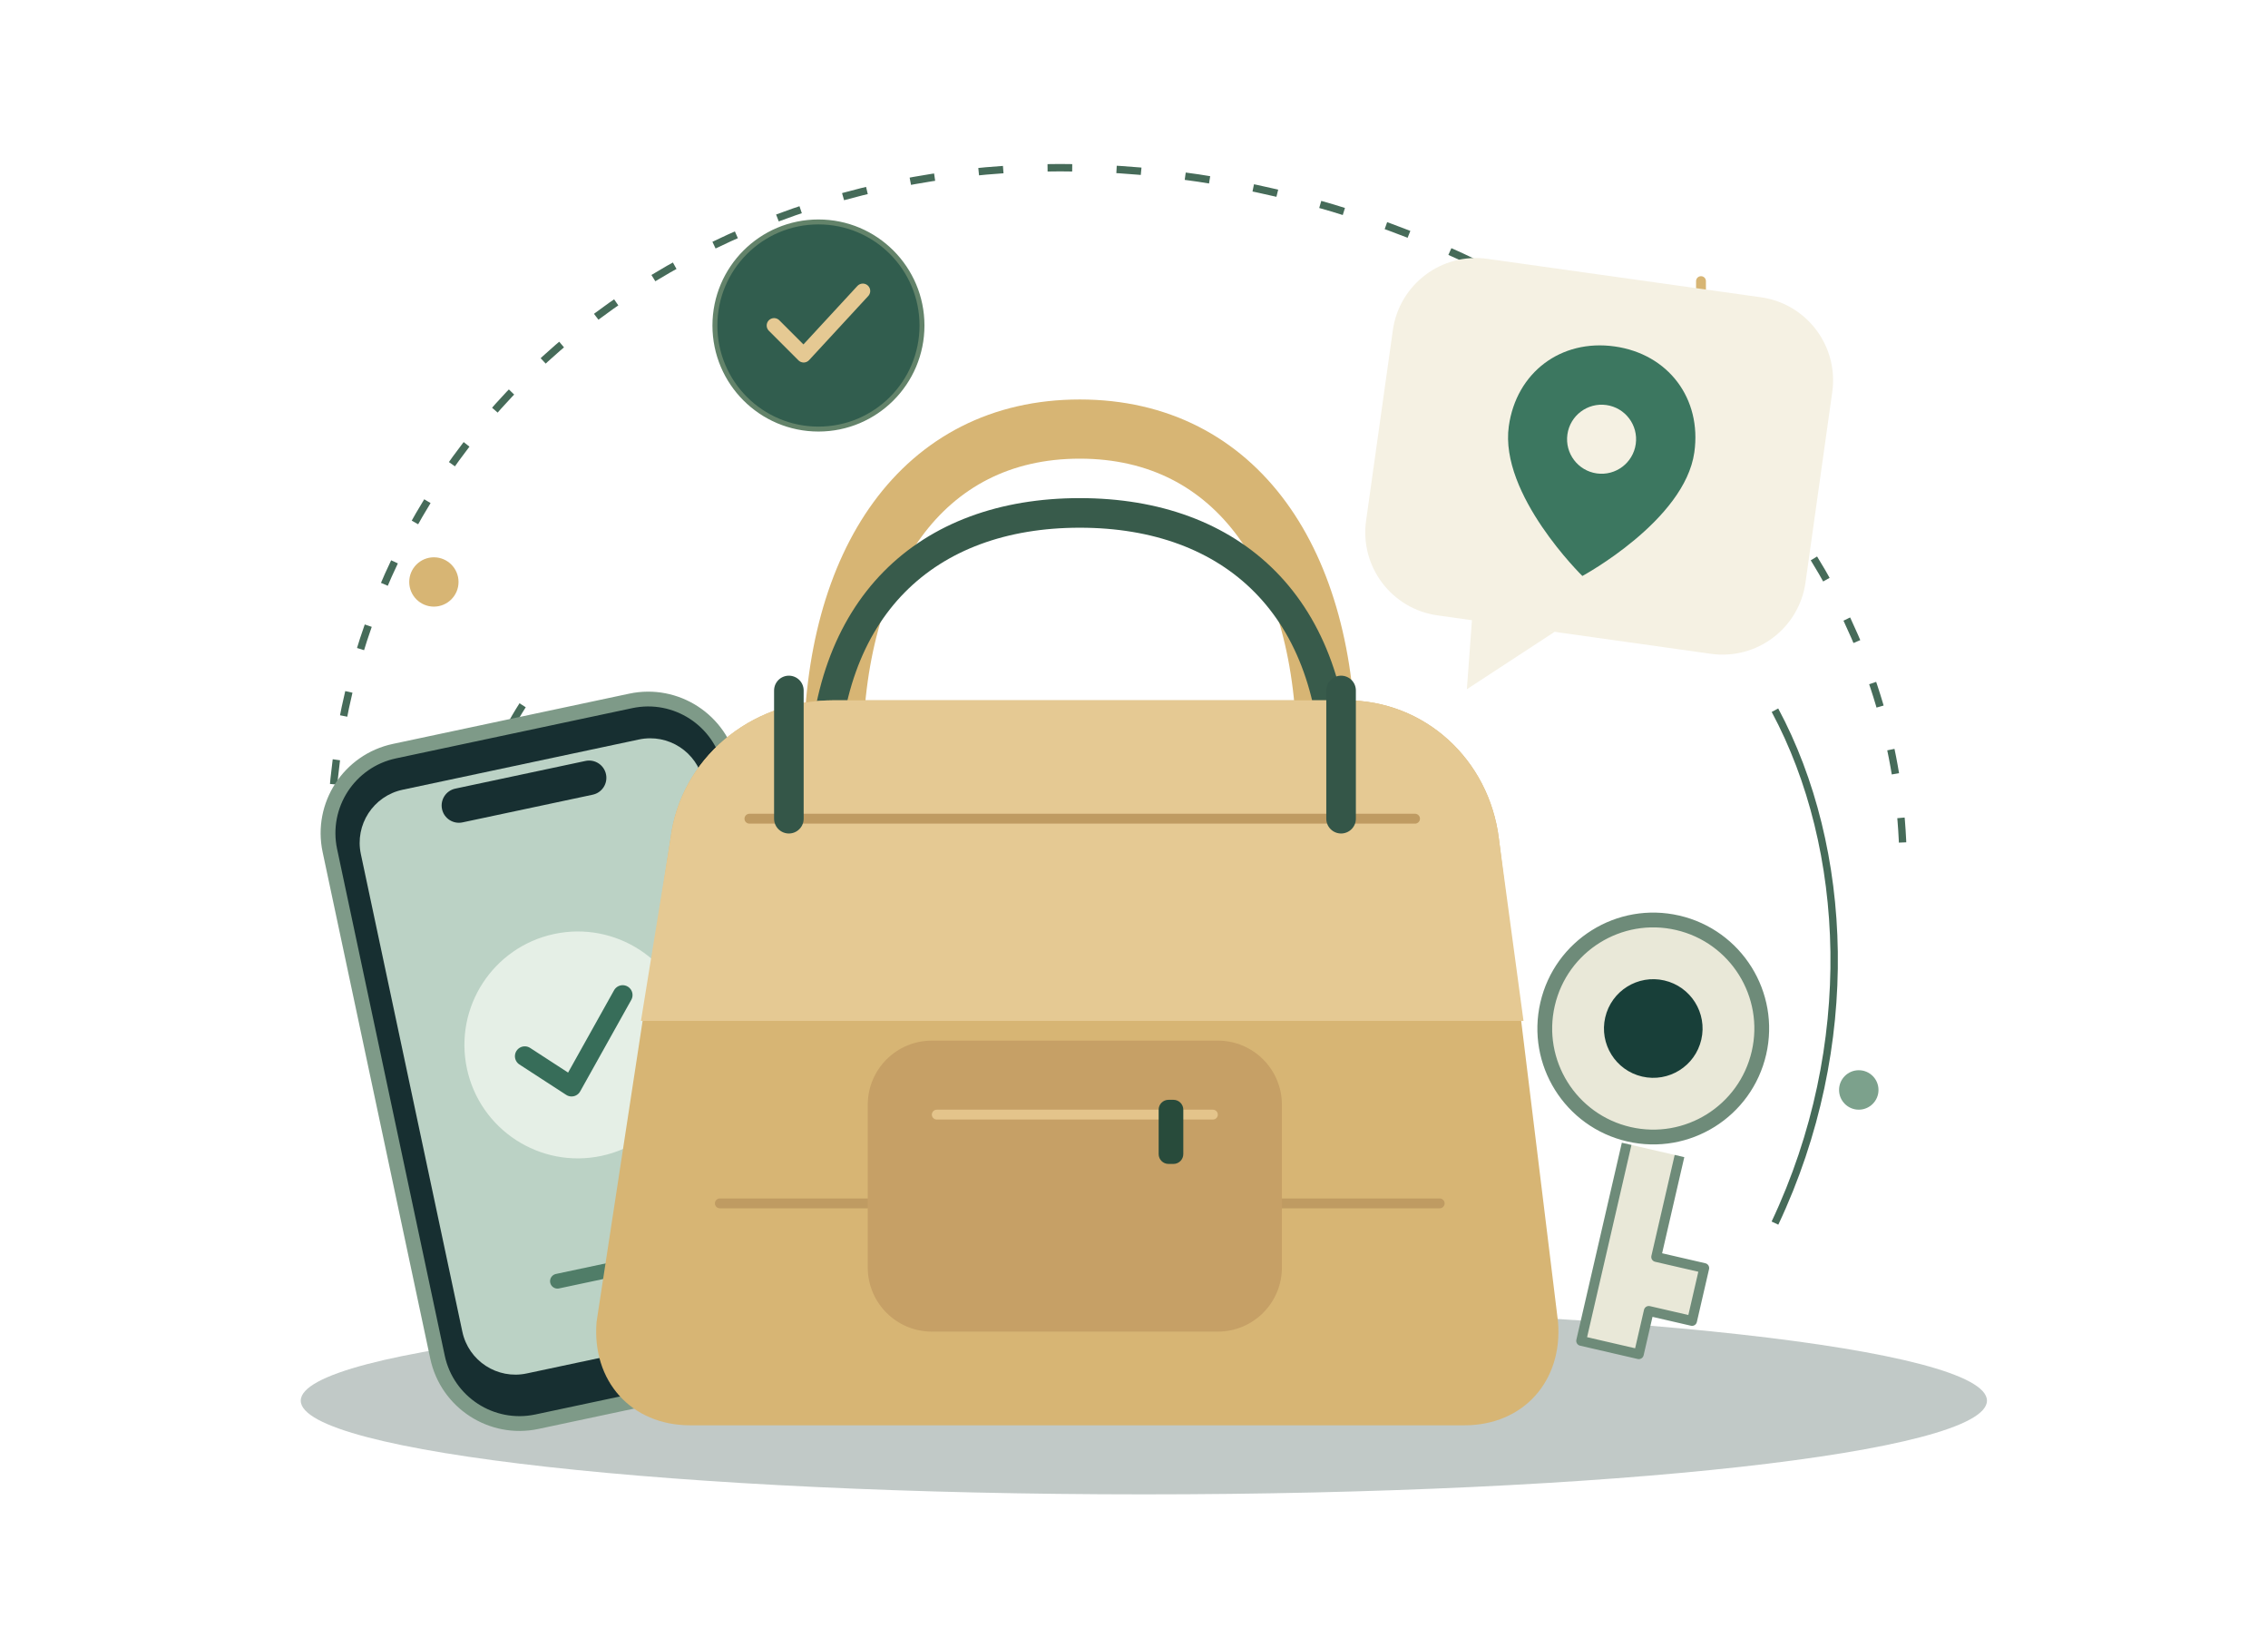
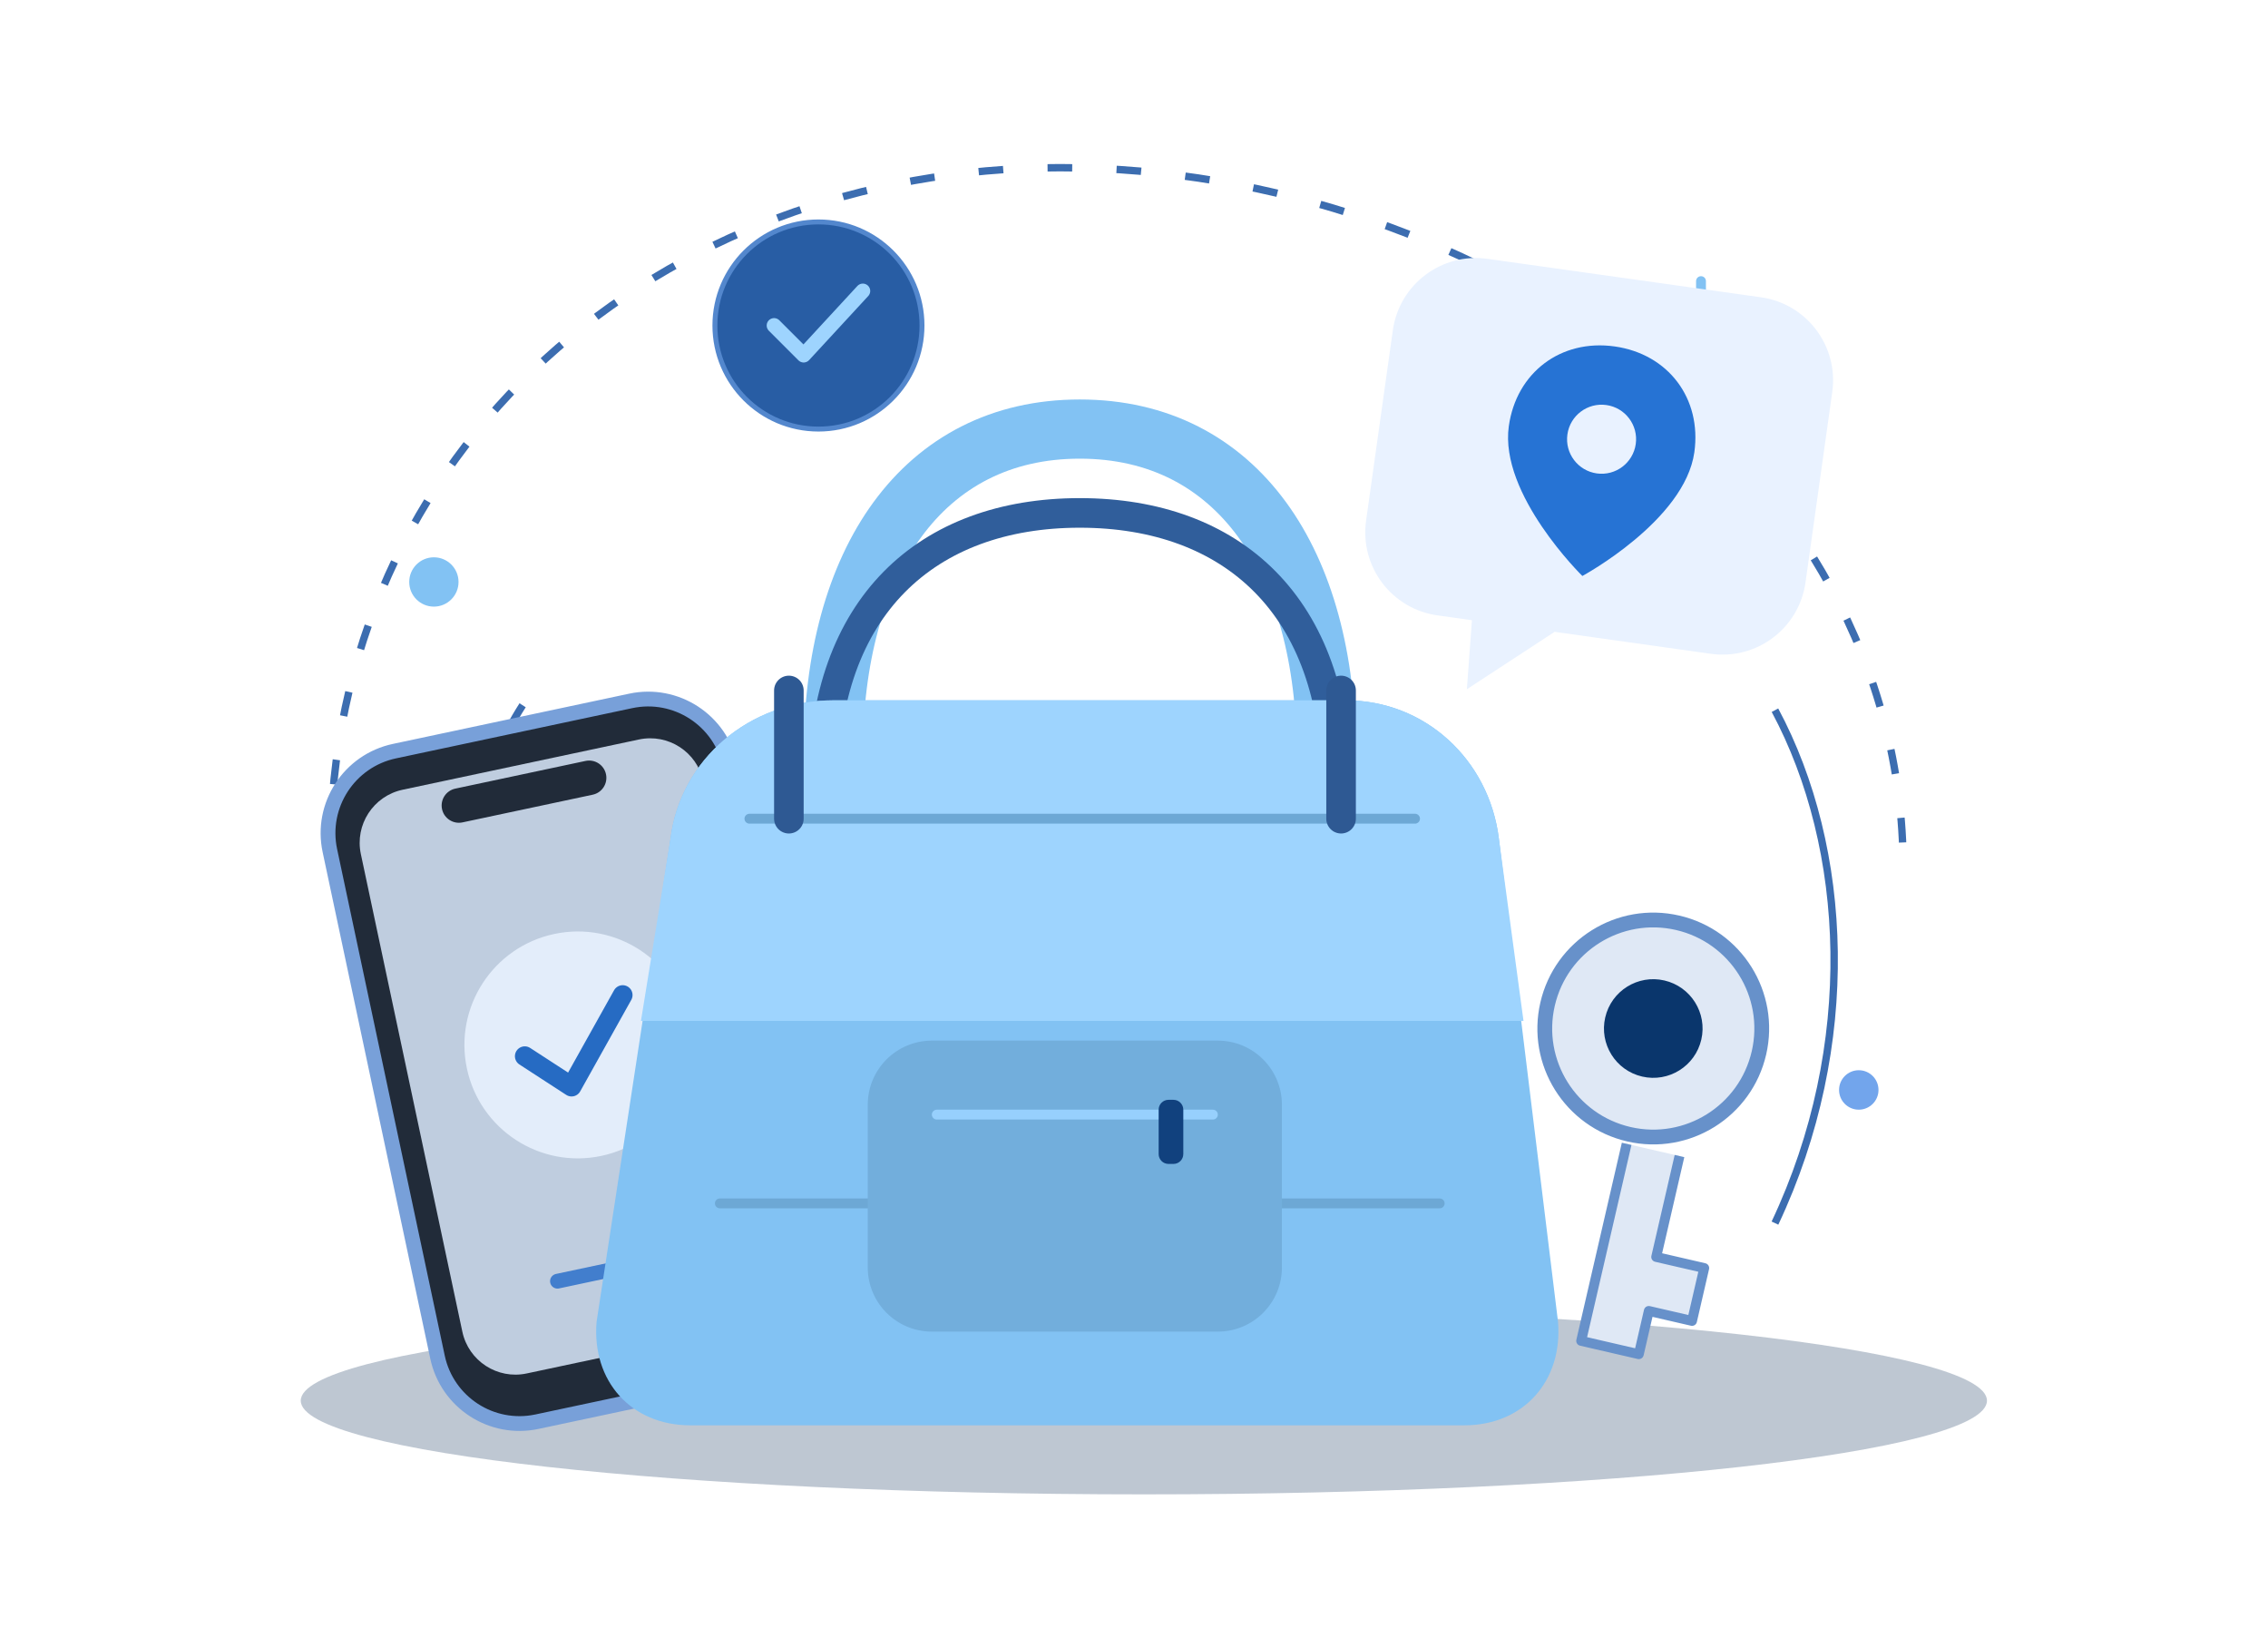
<svg xmlns="http://www.w3.org/2000/svg" viewBox="0 0 460 330" fill="none">
-   <ellipse cx="232" cy="284" rx="171" ry="19" fill="#102F29" fill-opacity=".26" />
-   <path d="M67 173C67 91 134 34 215 34c86 0 171 60 171 142" stroke="#466B59" stroke-width="1.5" stroke-dasharray="5 9" />
-   <path d="M104 247c-17-37-14-79 2-104M360 248c17-36 15-76 0-104" stroke="#466B59" stroke-width="1.5" />
-   <circle cx="88" cy="118" r="5" fill="#D7B574" />
-   <circle cx="377" cy="221" r="4" fill="#7CA18C" />
-   <path d="M345 57v14m-7-7h14M87 229v12m-6-6h12" stroke="#D7B574" stroke-width="2" stroke-linecap="round" />
+   <ellipse cx="232" cy="284" rx="171" ry="19" fill="#052753" fill-opacity=".26" />
+   <path d="M67 173C67 91 134 34 215 34c86 0 171 60 171 142" stroke="#3c6db0" stroke-width="1.5" stroke-dasharray="5 9" />
+   <path d="M104 247c-17-37-14-79 2-104M360 248c17-36 15-76 0-104" stroke="#3c6db0" stroke-width="1.5" />
+   <circle cx="88" cy="118" r="5" fill="#82c2f3" />
+   <circle cx="377" cy="221" r="4" fill="#72a5ec" />
+   <path d="M345 57v14m-7-7h14M87 229v12m-6-6h12" stroke="#82c2f3" stroke-width="2" stroke-linecap="round" />
  <g transform="rotate(-12 126 210)">
-     <rect x="76" y="144" width="83" height="139" rx="17" fill="#172F31" stroke="#7E9A88" stroke-width="3" />
-     <rect x="82" y="152" width="71" height="121" rx="11" fill="#BBD2C5" />
-     <rect x="100" y="154" width="34" height="7" rx="3.5" fill="#172F31" />
-     <circle cx="117" cy="210" r="23" fill="#E5EFE6" />
-     <path d="m106 210 8 8 14-16" stroke="#376D59" stroke-width="4" stroke-linecap="round" stroke-linejoin="round" />
-     <path d="M103 256h28" stroke="#507D68" stroke-width="3" stroke-linecap="round" />
+     <rect x="76" y="144" width="83" height="139" rx="17" fill="#212b39" stroke="#78a0d9" stroke-width="3" />
+     <rect x="82" y="152" width="71" height="121" rx="11" fill="#bfcddf" />
+     <rect x="100" y="154" width="34" height="7" rx="3.5" fill="#212b39" />
+     <circle cx="117" cy="210" r="23" fill="#e3edfa" />
+     <path d="m106 210 8 8 14-16" stroke="#266bc3" stroke-width="4" stroke-linecap="round" stroke-linejoin="round" />
+     <path d="M103 256h28" stroke="#427ecd" stroke-width="3" stroke-linecap="round" />
  </g>
-   <path d="M169 153c0-39 18-66 50-66s50 27 50 66" stroke="#D7B574" stroke-width="12" />
-   <path d="M167 159c0-36 21-55 52-55s52 19 52 55" stroke="#385B4B" stroke-width="6" />
-   <path d="M169 142h104c16 0 29 12 31 28l12 98c1 12-7 21-19 21H140c-12 0-20-9-19-21l15-98c2-16 16-28 33-28Z" fill="#D7B574" />
-   <path d="M169 142h104c16 0 29 12 31 28l5 37H130l6-37c2-16 16-28 33-28Z" fill="#E5C993" />
-   <path d="M152 166h135M146 244h146" stroke="#BF9B62" stroke-width="2" stroke-linecap="round" />
-   <rect x="176" y="211" width="84" height="59" rx="13" fill="#C6A066" />
-   <path d="M190 226h56" stroke="#E4C48B" stroke-width="2" stroke-linecap="round" />
-   <rect x="235" y="223" width="5" height="13" rx="2" fill="#284B3B" />
-   <path d="M160 140v26m112-26v26" stroke="#345648" stroke-width="6" stroke-linecap="round" />
+   <path d="M169 153c0-39 18-66 50-66s50 27 50 66" stroke="#82c2f3" stroke-width="12" />
+   <path d="M167 159c0-36 21-55 52-55s52 19 52 55" stroke="#305e9b" stroke-width="6" />
+   <path d="M169 142h104c16 0 29 12 31 28l12 98c1 12-7 21-19 21H140c-12 0-20-9-19-21l15-98c2-16 16-28 33-28Z" fill="#82c2f3" />
+   <path d="M169 142h104c16 0 29 12 31 28l5 37H130l6-37c2-16 16-28 33-28Z" fill="#9ed4fe" />
+   <path d="M152 166h135M146 244h146" stroke="#6da8d5" stroke-width="2" stroke-linecap="round" />
+   <rect x="176" y="211" width="84" height="59" rx="13" fill="#72aedc" />
+   <path d="M190 226h56" stroke="#97d0fd" stroke-width="2" stroke-linecap="round" />
+   <rect x="235" y="223" width="5" height="13" rx="2" fill="#11417e" />
+   <path d="M160 140v26m112-26v26" stroke="#2e5993" stroke-width="6" stroke-linecap="round" />
  <g transform="rotate(13 321 235)">
-     <circle cx="329" cy="206" r="22" fill="#E9E8D8" stroke="#6E8B79" stroke-width="3" />
-     <circle cx="329" cy="206" r="10" fill="#183F39" />
-     <path d="M329 230v41h12v-9h9v-11h-10v-21" fill="#E9E8D8" stroke="#6E8B79" stroke-width="2" stroke-linejoin="round" />
+     <circle cx="329" cy="206" r="22" fill="#dfe8f5" stroke="#6791ca" stroke-width="3" />
+     <circle cx="329" cy="206" r="10" fill="#0a366c" />
+     <path d="M329 230v41h12v-9h9v-11h-10v-21" fill="#dfe8f5" stroke="#6791ca" stroke-width="2" stroke-linejoin="round" />
  </g>
  <g transform="rotate(8 324 95)">
-     <rect x="279" y="56" width="90" height="73" rx="17" fill="#F5F1E3" />
-     <path d="m303 128 1 15 16-14" fill="#F5F1E3" />
-     <path d="M324 70c-11 0-19 8-19 19 0 14 19 28 19 28s19-14 19-28c0-11-8-19-19-19Z" fill="#3C7760" />
-     <circle cx="324" cy="89" r="7" fill="#F5F1E3" />
+     <rect x="279" y="56" width="90" height="73" rx="17" fill="#e9f2ff" />
+     <path d="m303 128 1 15 16-14" fill="#e9f2ff" />
+     <path d="M324 70c-11 0-19 8-19 19 0 14 19 28 19 28s19-14 19-28c0-11-8-19-19-19Z" fill="#2673d4" />
+     <circle cx="324" cy="89" r="7" fill="#e9f2ff" />
  </g>
-   <circle cx="166" cy="66" r="21" fill="#315D4E" stroke="#63836A" />
-   <path d="m157 66 6 6 12-13" stroke="#E5C993" stroke-width="3" stroke-linecap="round" stroke-linejoin="round" />
+   <circle cx="166" cy="66" r="21" fill="#285da4" stroke="#5387cd" />
+   <path d="m157 66 6 6 12-13" stroke="#9ed4fe" stroke-width="3" stroke-linecap="round" stroke-linejoin="round" />
</svg>
